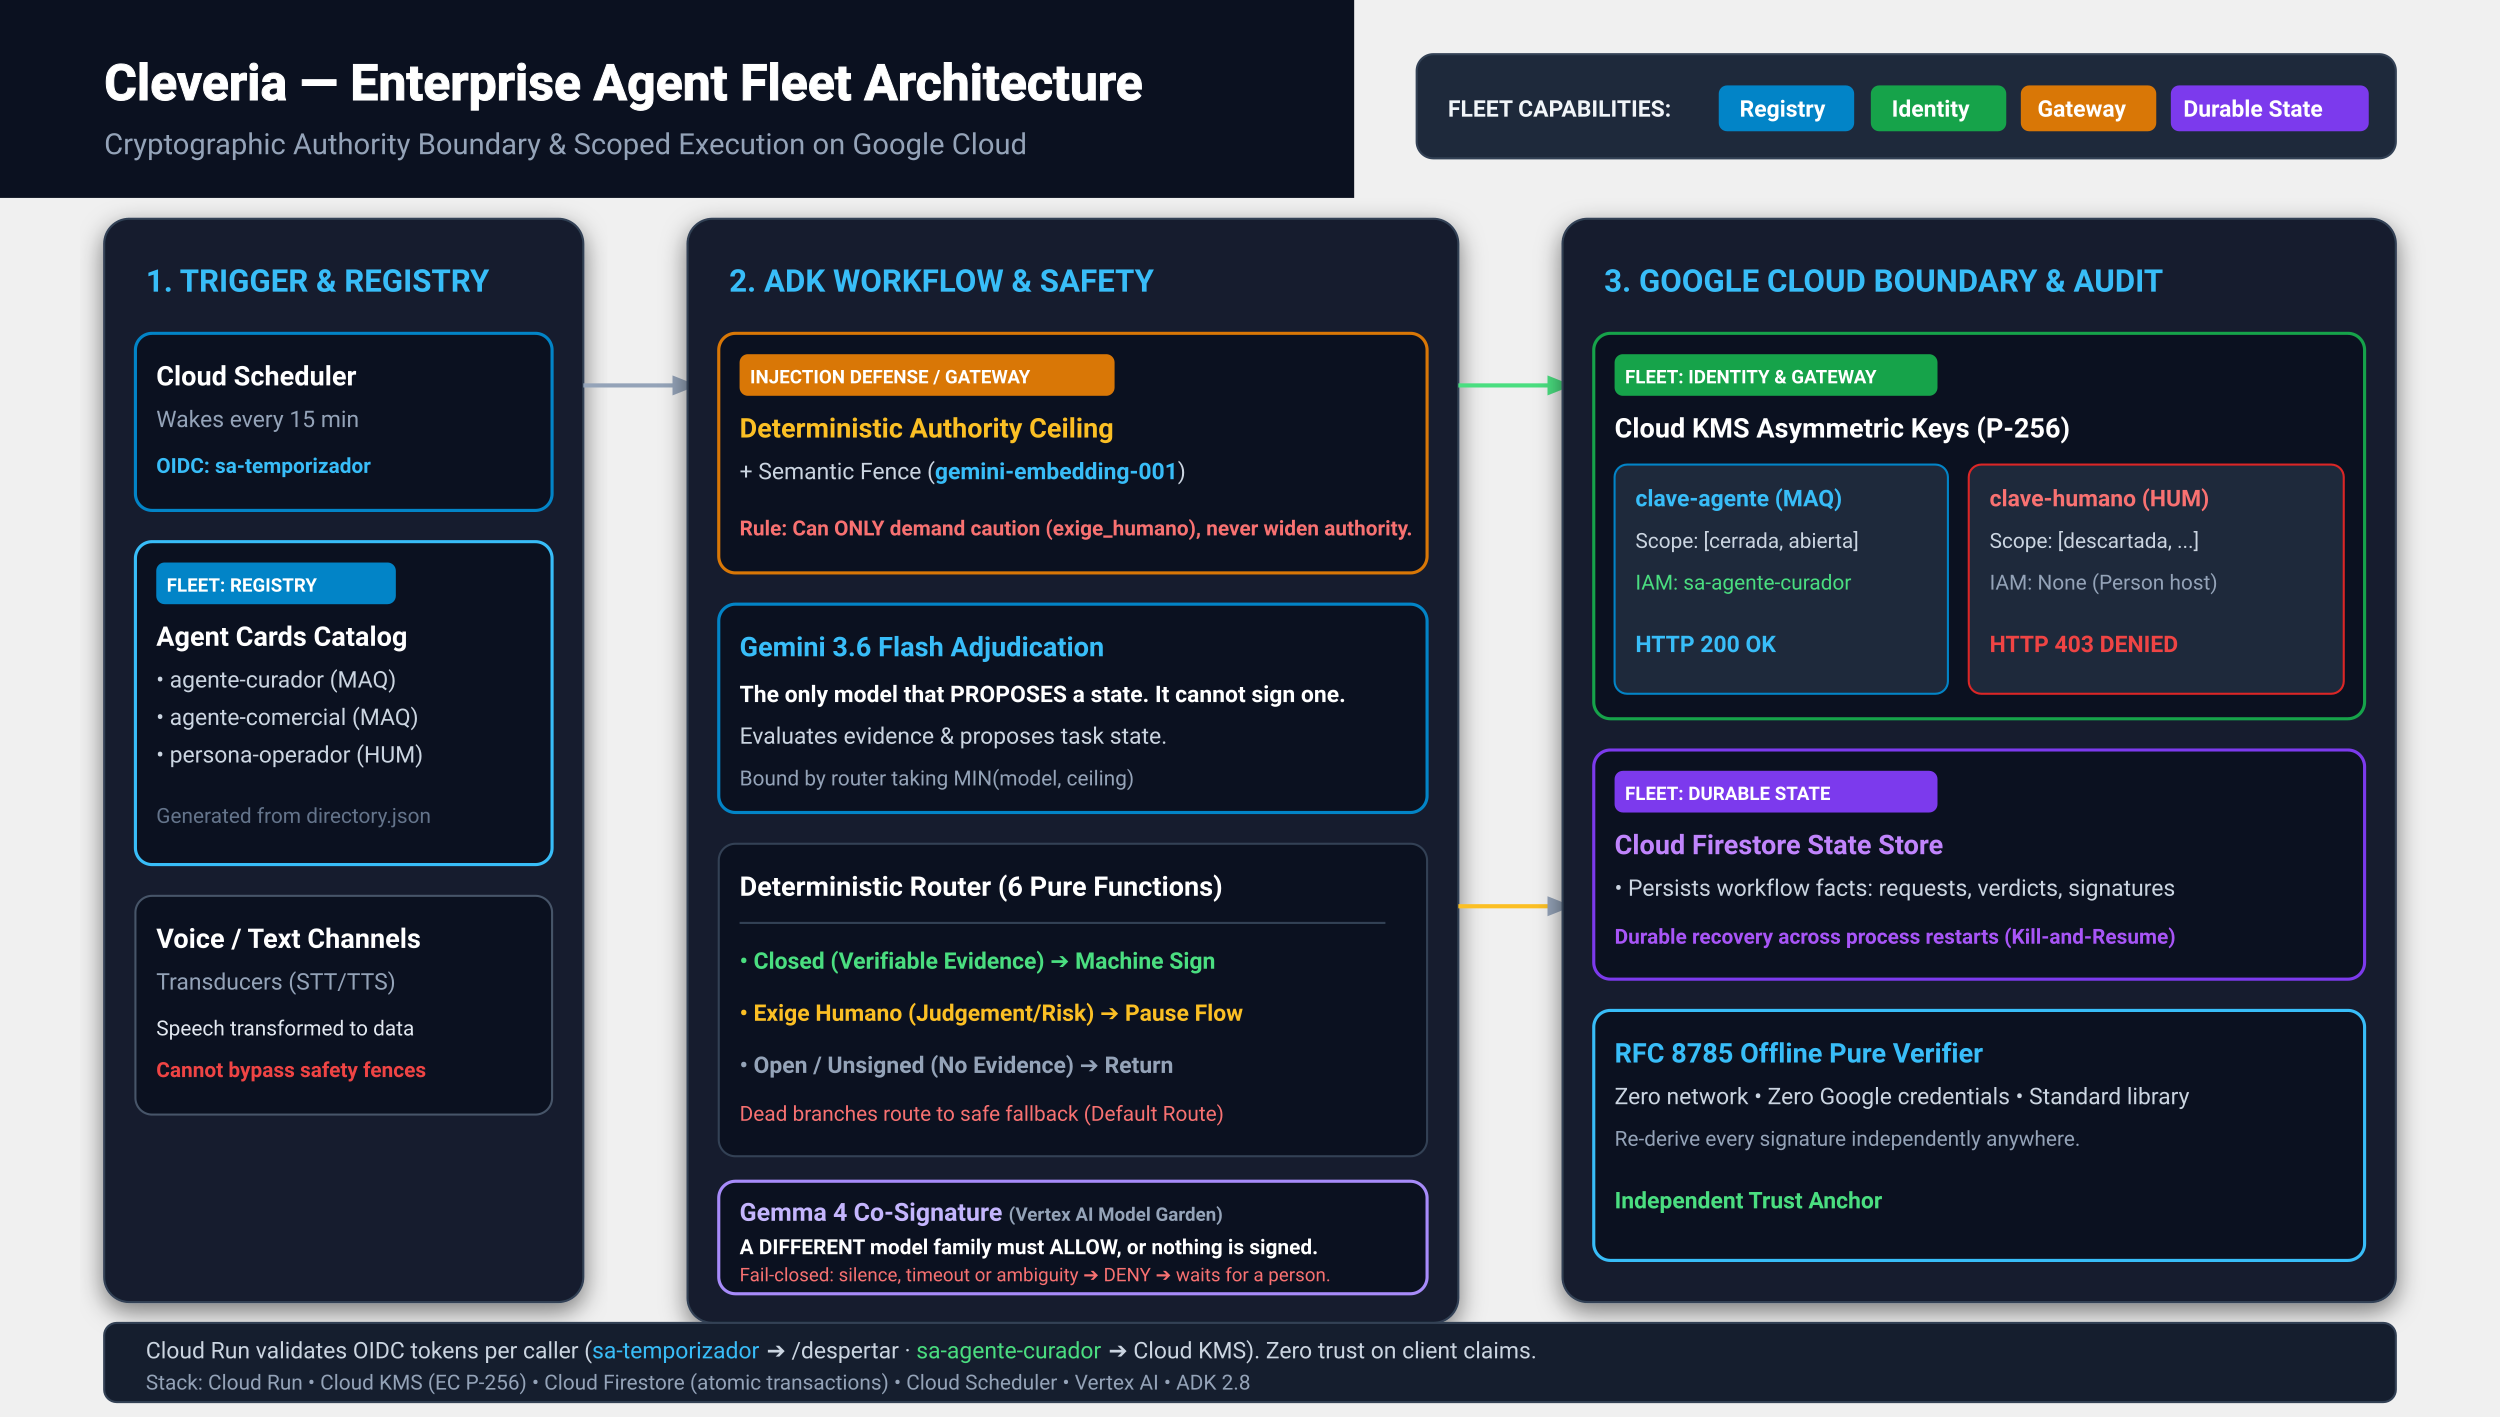
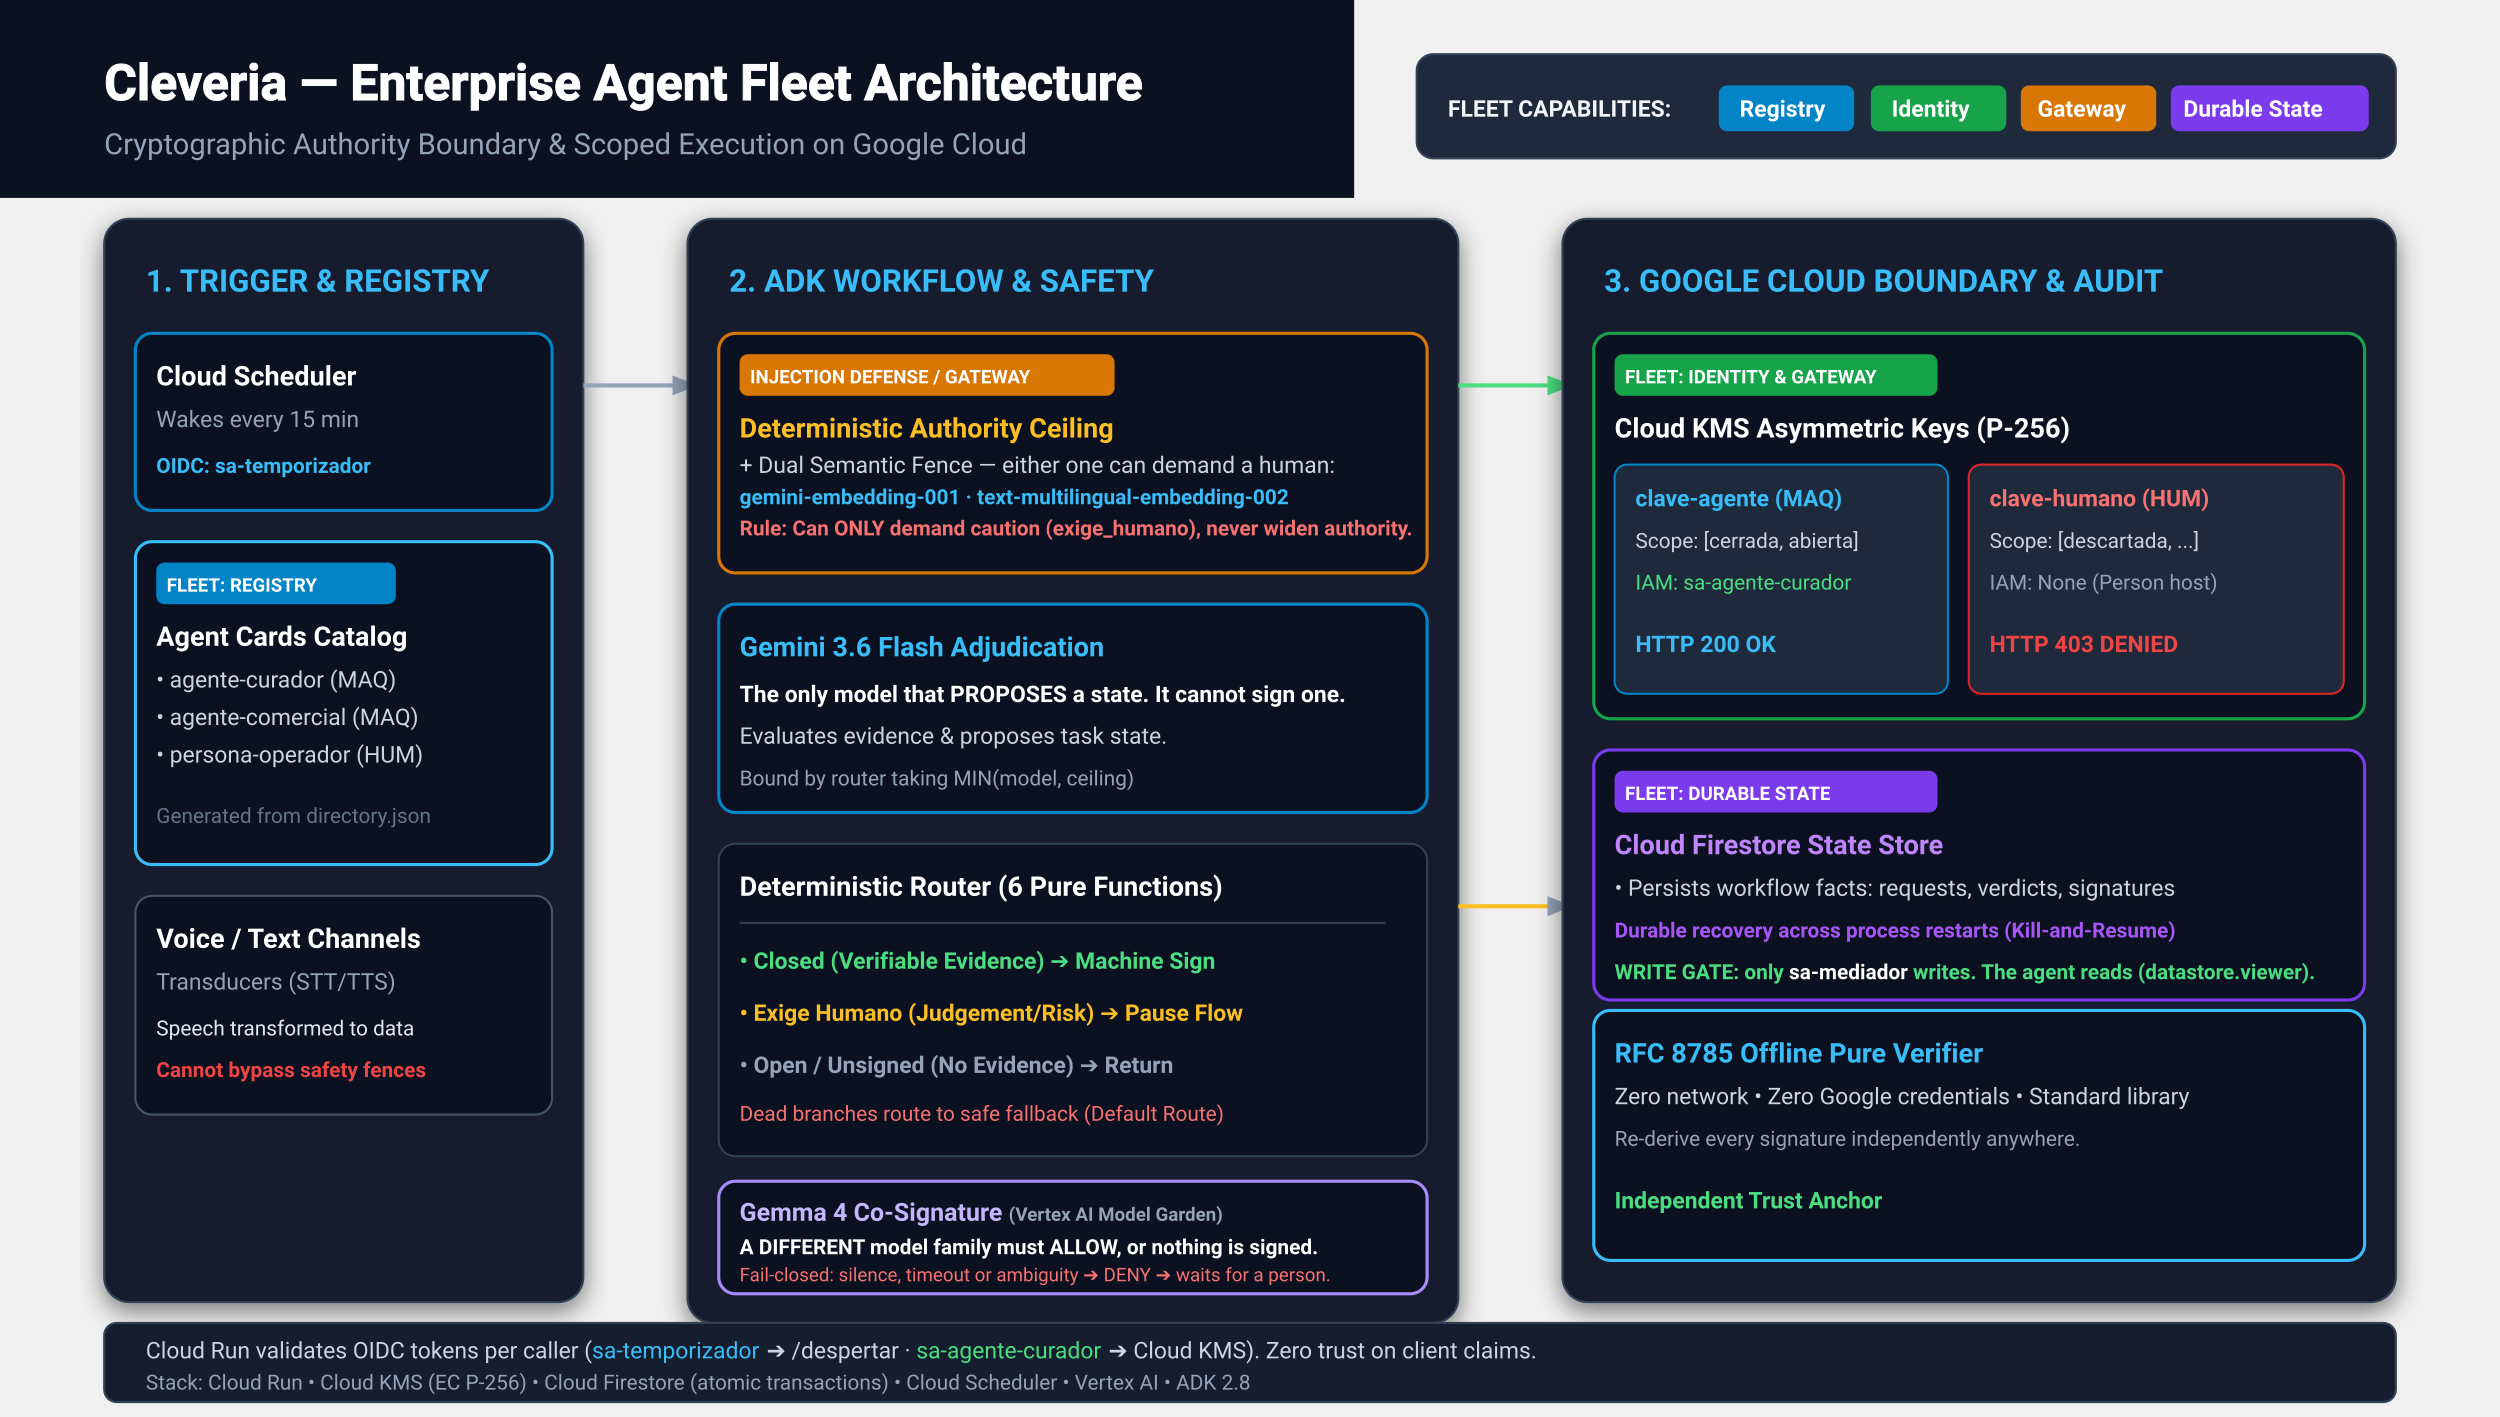
<svg xmlns="http://www.w3.org/2000/svg" viewBox="0 0 1200 680" width="100%" height="100%" style="background:#0b1120; font-family: -apple-system, BlinkMacSystemFont, 'Segoe UI', Roboto, Helvetica, Arial, sans-serif;">
  <defs>
    <filter id="shadow" x="-5%" y="-5%" width="110%" height="110%">
      <feDropShadow dx="0" dy="4" stdDeviation="6" flood-color="#000" flood-opacity="0.5" />
    </filter>
    <marker id="arrow" viewBox="0 0 10 10" refX="6" refY="5" markerWidth="6" markerHeight="6" orient="auto-start-reverse">
      <path d="M 0 1 L 10 5 L 0 9 z" fill="#94a3b8" />
    </marker>
    <marker id="arrowGreen" viewBox="0 0 10 10" refX="6" refY="5" markerWidth="6" markerHeight="6" orient="auto-start-reverse">
      <path d="M 0 1 L 10 5 L 0 9 z" fill="#4ade80" />
    </marker>
  </defs>
  <rect x="0" y="0" width="650" height="95" fill="#0b1120" />
  <text x="50" y="48" font-size="24" font-weight="bold" fill="#ffffff" stroke="#ffffff" stroke-width="0.5">Cleveria — Enterprise Agent Fleet Architecture</text>
  <text x="50" y="74" font-size="14" font-weight="normal" fill="#94a3b8" stroke="none">Cryptographic Authority Boundary &amp; Scoped Execution on Google Cloud</text>
  <g transform="translate(680, 26)">
    <rect x="0" y="0" width="470" height="50" rx="8" fill="#1e293b" stroke="#334155" />
    <text x="15" y="30" font-size="11" font-weight="bold" fill="#f1f5f9">FLEET CAPABILITIES:</text>
    <rect x="145" y="15" width="65" height="22" rx="4" fill="#0284c7" />
    <text x="155" y="30" font-size="11" font-weight="bold" fill="#ffffff">Registry</text>
    <rect x="218" y="15" width="65" height="22" rx="4" fill="#16a34a" />
    <text x="228" y="30" font-size="11" font-weight="bold" fill="#ffffff">Identity</text>
    <rect x="290" y="15" width="65" height="22" rx="4" fill="#d97706" />
    <text x="298" y="30" font-size="11" font-weight="bold" fill="#ffffff">Gateway</text>
    <rect x="362" y="15" width="95" height="22" rx="4" fill="#7c3aed" />
    <text x="368" y="30" font-size="11" font-weight="bold" fill="#ffffff">Durable State</text>
  </g>
  <g transform="translate(50, 105)">
    <rect x="0" y="0" width="230" height="520" rx="12" fill="#151e2e" stroke="#334155" filter="url(#shadow)" />
    <text x="20" y="35" font-size="15" font-weight="bold" fill="#38bdf8">1. TRIGGER &amp; REGISTRY</text>
    <rect x="15" y="55" width="200" height="85" rx="8" fill="#0b1120" stroke="#0284c7" stroke-width="1.5" />
    <text x="25" y="80" font-size="13" font-weight="bold" fill="#ffffff">Cloud Scheduler</text>
    <text x="25" y="100" font-size="11" fill="#94a3b8">Wakes every 15 min</text>
    <text x="25" y="122" font-size="10" font-weight="bold" fill="#38bdf8">OIDC: sa-temporizador</text>
    <rect x="15" y="155" width="200" height="155" rx="8" fill="#0b1120" stroke="#38bdf8" stroke-width="1.5" />
    <rect x="25" y="165" width="115" height="20" rx="4" fill="#0284c7" />
    <text x="30" y="179" font-size="9" font-weight="bold" fill="#ffffff">FLEET: REGISTRY</text>
    <text x="25" y="205" font-size="13" font-weight="bold" fill="#ffffff">Agent Cards Catalog</text>
    <text x="25" y="225" font-size="11" fill="#cbd5e1">• agente-curador (MAQ)</text>
    <text x="25" y="243" font-size="11" fill="#cbd5e1">• agente-comercial (MAQ)</text>
    <text x="25" y="261" font-size="11" fill="#cbd5e1">• persona-operador (HUM)</text>
    <text x="25" y="290" font-size="10" fill="#64748b">Generated from directory.json</text>
    <rect x="15" y="325" width="200" height="105" rx="8" fill="#0b1120" stroke="#475569" />
    <text x="25" y="350" font-size="13" font-weight="bold" fill="#ffffff">Voice / Text Channels</text>
    <text x="25" y="370" font-size="11" fill="#94a3b8">Transducers (STT/TTS)</text>
    <text x="25" y="392" font-size="10" fill="#e2e8f0">Speech transformed to data</text>
    <text x="25" y="412" font-size="10" font-weight="bold" fill="#ef4444">Cannot bypass safety fences</text>
  </g>
  <path d="M 280 185 L 330 185" stroke="#94a3b8" stroke-width="2" marker-end="url(#arrow)" />
  <g transform="translate(330, 105)">
    <rect x="0" y="0" width="370" height="530" rx="12" fill="#151e2e" stroke="#334155" filter="url(#shadow)" />
    <text x="20" y="35" font-size="15" font-weight="bold" fill="#38bdf8">2. ADK WORKFLOW &amp; SAFETY</text>
    <rect x="15" y="55" width="340" height="115" rx="8" fill="#0b1120" stroke="#d97706" stroke-width="1.5" />
    <rect x="25" y="65" width="180" height="20" rx="4" fill="#d97706" />
    <text x="30" y="79" font-size="9" font-weight="bold" fill="#ffffff">INJECTION DEFENSE / GATEWAY</text>
    <text x="25" y="105" font-size="13" font-weight="bold" fill="#fbbf24">Deterministic Authority Ceiling</text>
-     <text x="25" y="125" font-size="11" fill="#cbd5e1">+ Semantic Fence (<tspan fill="#38bdf8" font-weight="bold">gemini-embedding-001</tspan>)</text>
+     <text x="25" y="122" font-size="11" fill="#cbd5e1">+ Dual Semantic Fence — either one can demand a human:</text>
+     <text x="25" y="137" font-size="10" font-weight="bold" fill="#38bdf8">gemini-embedding-001 · text-multilingual-embedding-002</text>
    <text x="25" y="152" font-size="10" font-weight="bold" fill="#f87171">Rule: Can ONLY demand caution (exige_humano), never widen authority.</text>
    <rect x="15" y="185" width="340" height="100" rx="8" fill="#0b1120" stroke="#0284c7" stroke-width="1.5" />
    <text x="25" y="210" font-size="13" font-weight="bold" fill="#38bdf8">Gemini 3.6 Flash Adjudication</text>
    <text x="25" y="232" font-size="11" font-weight="bold" fill="#ffffff">The only model that PROPOSES a state. It cannot sign one.</text>
    <text x="25" y="252" font-size="11" fill="#cbd5e1">Evaluates evidence &amp; proposes task state.</text>
    <text x="25" y="272" font-size="10" fill="#94a3b8">Bound by router taking MIN(model, ceiling)</text>
    <rect x="15" y="300" width="340" height="150" rx="8" fill="#0b1120" stroke="#334155" />
    <text x="25" y="325" font-size="13" font-weight="bold" fill="#ffffff">Deterministic Router (6 Pure Functions)</text>
    <path d="M 25 338 L 335 338" stroke="#334155" stroke-width="1" />
    <text x="25" y="360" font-size="11" font-weight="bold" fill="#4ade80">• Closed (Verifiable Evidence) ➔ Machine Sign</text>
    <text x="25" y="385" font-size="11" font-weight="bold" fill="#fbbf24">• Exige Humano (Judgement/Risk) ➔ Pause Flow</text>
    <text x="25" y="410" font-size="11" font-weight="bold" fill="#94a3b8">• Open / Unsigned (No Evidence) ➔ Return</text>
    <text x="25" y="433" font-size="10" fill="#f87171">Dead branches route to safe fallback (Default Route)</text>
    <rect x="15" y="462" width="340" height="54" rx="8" fill="#0b1120" stroke="#a78bfa" stroke-width="1.5" />
    <text x="25" y="481" font-size="12" font-weight="bold" fill="#c4b5fd">Gemma 4 Co-Signature <tspan font-size="9" fill="#94a3b8">(Vertex AI Model Garden)</tspan>
    </text>
    <text x="25" y="497" font-size="10" font-weight="bold" fill="#ffffff">A DIFFERENT model family must ALLOW, or nothing is signed.</text>
    <text x="25" y="510" font-size="9" fill="#f87171">Fail-closed: silence, timeout or ambiguity ➔ DENY ➔ waits for a person.</text>
  </g>
  <path d="M 700 185 L 750 185" stroke="#4ade80" stroke-width="2" marker-end="url(#arrowGreen)" />
  <path d="M 700 435 L 750 435" stroke="#fbbf24" stroke-width="2" marker-end="url(#arrow)" />
  <g transform="translate(750, 105)">
    <rect x="0" y="0" width="400" height="520" rx="12" fill="#151e2e" stroke="#334155" filter="url(#shadow)" />
    <text x="20" y="35" font-size="15" font-weight="bold" fill="#38bdf8">3. GOOGLE CLOUD BOUNDARY &amp; AUDIT</text>
    <rect x="15" y="55" width="370" height="185" rx="8" fill="#0b1120" stroke="#16a34a" stroke-width="1.5" />
    <rect x="25" y="65" width="155" height="20" rx="4" fill="#16a34a" />
    <text x="30" y="79" font-size="9" font-weight="bold" fill="#ffffff">FLEET: IDENTITY &amp; GATEWAY</text>
    <text x="25" y="105" font-size="13" font-weight="bold" fill="#ffffff">Cloud KMS Asymmetric Keys (P-256)</text>
    <rect x="25" y="118" width="160" height="110" rx="6" fill="#1e293b" stroke="#0284c7" />
    <text x="35" y="138" font-size="11" font-weight="bold" fill="#38bdf8">clave-agente (MAQ)</text>
    <text x="35" y="158" font-size="10" fill="#cbd5e1">Scope: [cerrada, abierta]</text>
    <text x="35" y="178" font-size="10" fill="#4ade80">IAM: sa-agente-curador</text>
    <text x="35" y="208" font-size="11" font-weight="bold" fill="#38bdf8">HTTP 200 OK</text>
    <rect x="195" y="118" width="180" height="110" rx="6" fill="#1e293b" stroke="#dc2626" />
    <text x="205" y="138" font-size="11" font-weight="bold" fill="#f87171">clave-humano (HUM)</text>
    <text x="205" y="158" font-size="10" fill="#cbd5e1">Scope: [descartada, ...]</text>
    <text x="205" y="178" font-size="10" fill="#94a3b8">IAM: None (Person host)</text>
    <text x="205" y="208" font-size="11" font-weight="bold" fill="#ef4444">HTTP 403 DENIED</text>
-     <rect x="15" y="255" width="370" height="110" rx="8" fill="#0b1120" stroke="#7c3aed" stroke-width="1.5" />
+     <rect x="15" y="255" width="370" height="120" rx="8" fill="#0b1120" stroke="#7c3aed" stroke-width="1.5" />
    <rect x="25" y="265" width="155" height="20" rx="4" fill="#7c3aed" />
    <text x="30" y="279" font-size="9" font-weight="bold" fill="#ffffff">FLEET: DURABLE STATE</text>
    <text x="25" y="305" font-size="13" font-weight="bold" fill="#c084fc">Cloud Firestore State Store</text>
    <text x="25" y="325" font-size="11" fill="#cbd5e1">• Persists workflow facts: requests, verdicts, signatures</text>
-     <text x="25" y="348" font-size="10" font-weight="bold" fill="#a855f7">Durable recovery across process restarts (Kill-and-Resume)</text>
+     <text x="25" y="345" font-size="10" font-weight="bold" fill="#a855f7">Durable recovery across process restarts (Kill-and-Resume)</text>
+     <text x="25" y="365" font-size="10" font-weight="bold" fill="#4ade80">WRITE GATE: only <tspan fill="#ffffff">sa-mediador</tspan> writes. The agent reads (datastore.viewer).</text>
    <rect x="15" y="380" width="370" height="120" rx="8" fill="#0b1120" stroke="#38bdf8" stroke-width="1.5" />
    <text x="25" y="405" font-size="13" font-weight="bold" fill="#38bdf8">RFC 8785 Offline Pure Verifier</text>
    <text x="25" y="425" font-size="11" fill="#cbd5e1">Zero network • Zero Google credentials • Standard library</text>
    <text x="25" y="445" font-size="10" fill="#94a3b8">Re-derive every signature independently anywhere.</text>
    <text x="25" y="475" font-size="11" font-weight="bold" fill="#4ade80">Independent Trust Anchor</text>
  </g>
  <rect x="50" y="635" width="1100" height="38" rx="6" fill="#151e2e" stroke="#334155" />
  <text x="70" y="652" font-size="11" fill="#cbd5e1">Cloud Run validates OIDC tokens per caller (<tspan fill="#38bdf8">sa-temporizador</tspan> ➔ /despertar · <tspan fill="#4ade80">sa-agente-curador</tspan> ➔ Cloud KMS). Zero trust on client claims.</text>
  <text x="70" y="667" font-size="10" fill="#94a3b8">Stack: Cloud Run • Cloud KMS (EC P-256) • Cloud Firestore (atomic transactions) • Cloud Scheduler • Vertex AI • ADK 2.8</text>
</svg>
